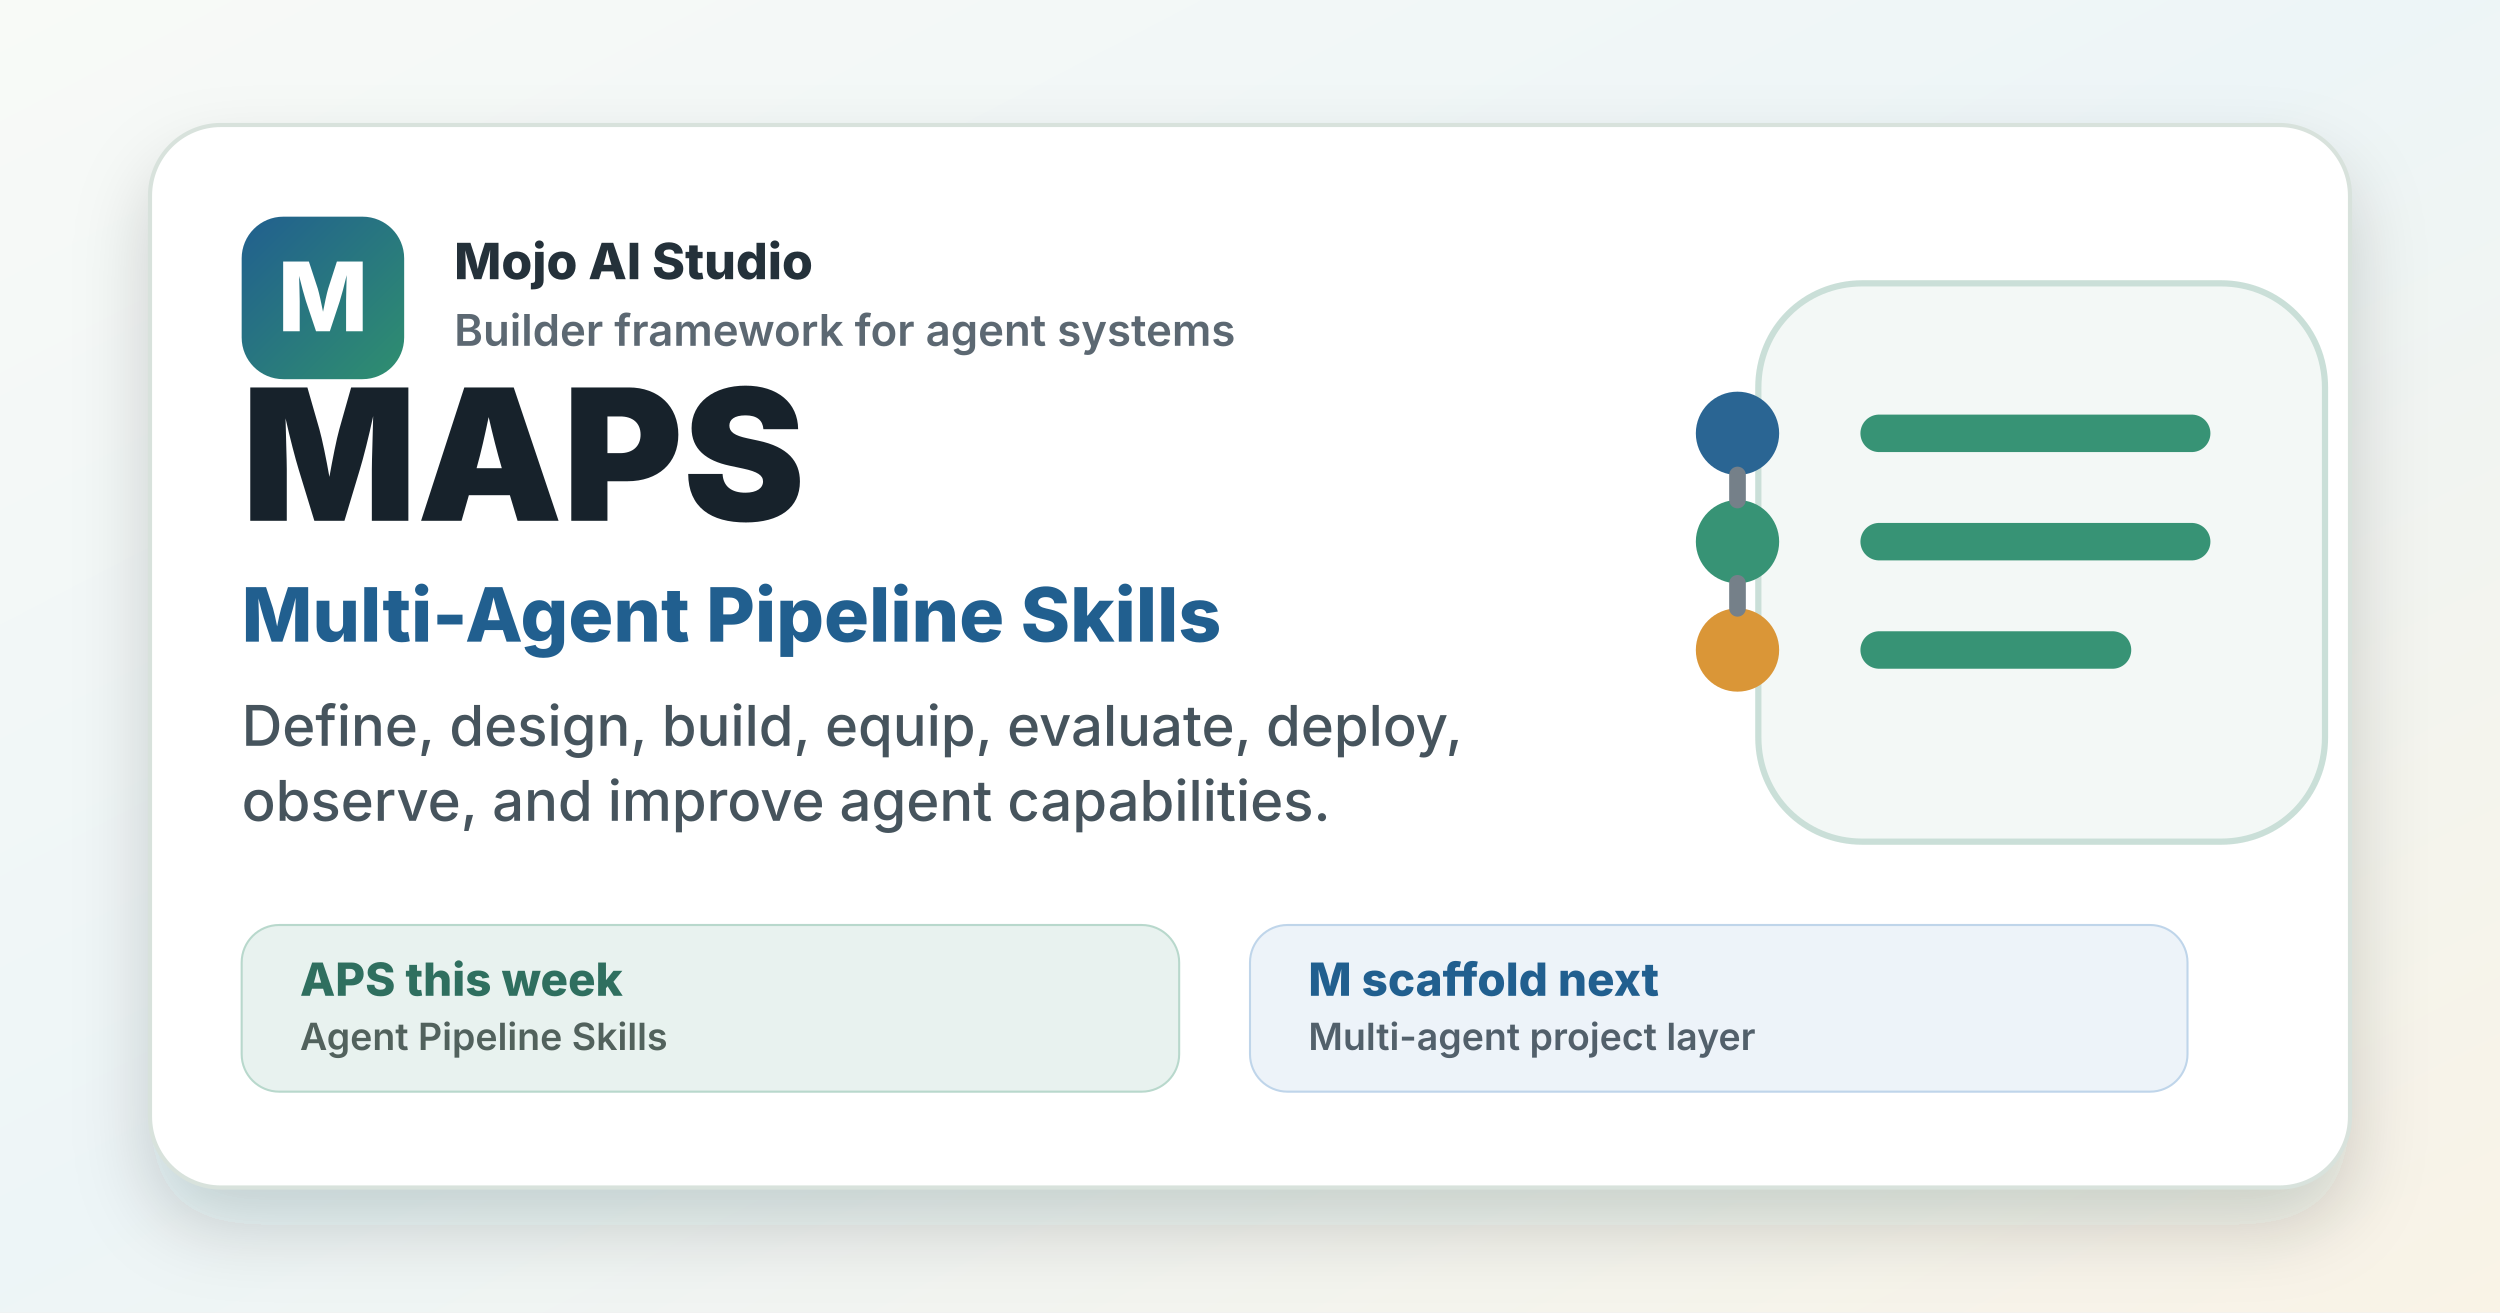
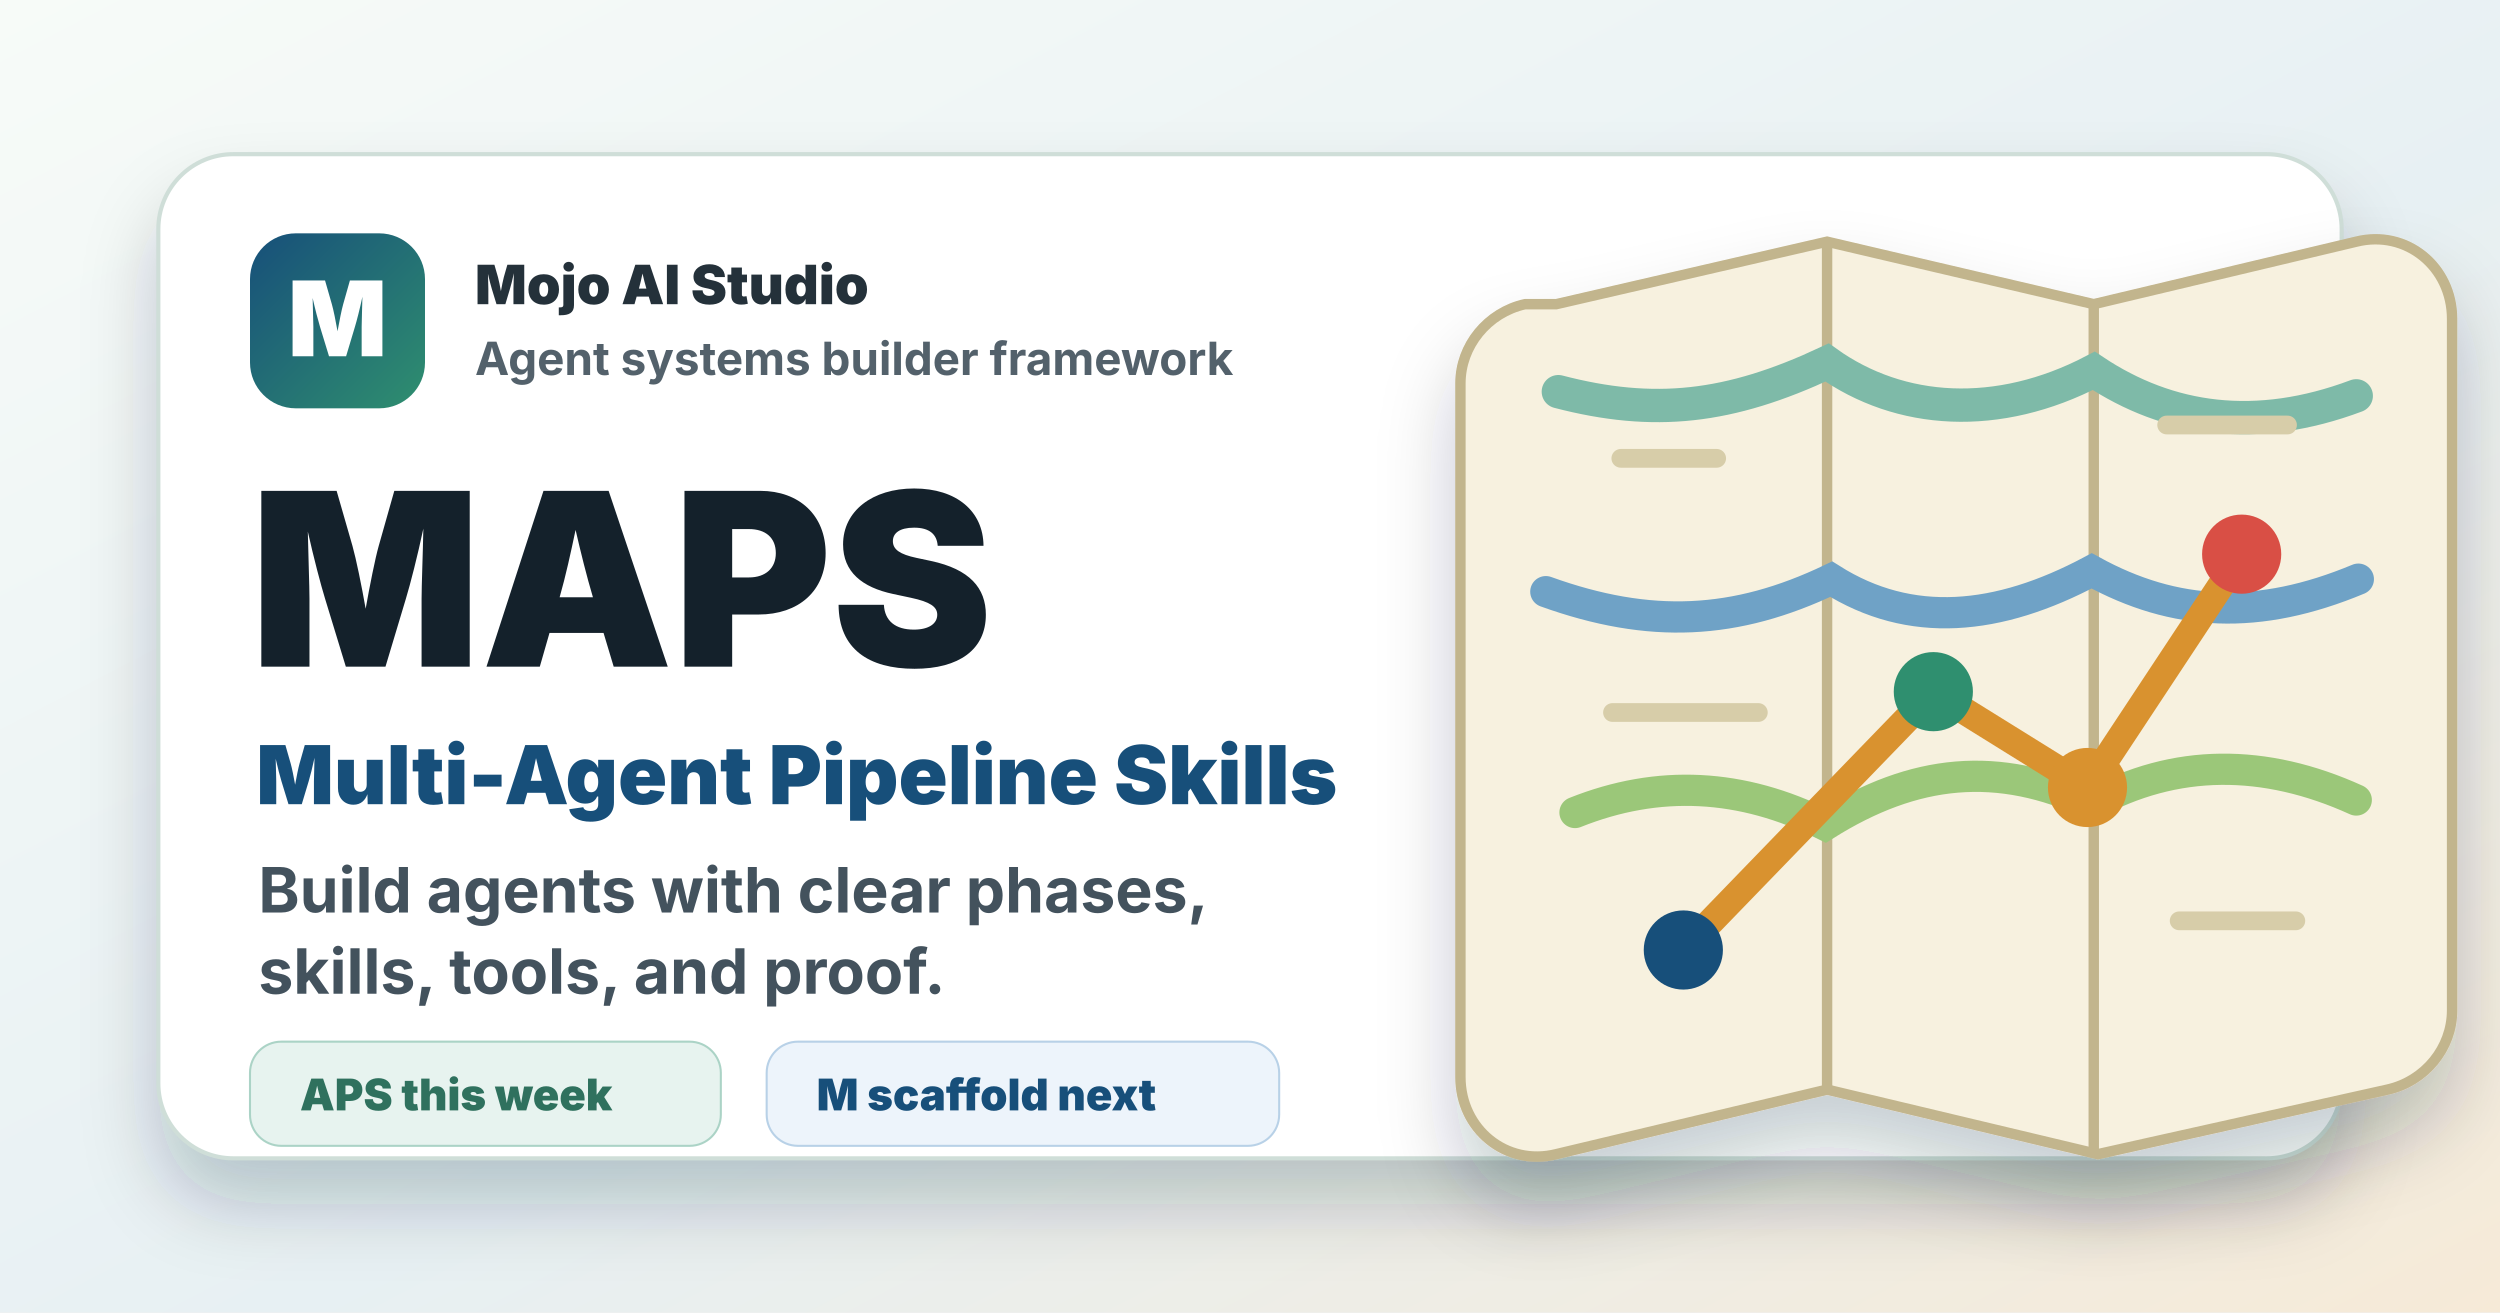
<svg xmlns="http://www.w3.org/2000/svg" width="1200" height="630" viewBox="0 0 1200 630" role="img" aria-labelledby="title desc">
  <defs>
-     <linearGradient id="bg" x1="0" y1="0" x2="1" y2="1">
-       <stop offset="0" stop-color="#f8faf7" />
-       <stop offset="0.48" stop-color="#edf5f7" />
-       <stop offset="1" stop-color="#f9f3e6" />
+     <linearGradient id="background" x1="0" y1="0" x2="1" y2="1">
+       <stop offset="0" stop-color="#f7fbf8" />
+       <stop offset="0.56" stop-color="#e7f0f3" />
+       <stop offset="1" stop-color="#f6ead7" />
    </linearGradient>
-     <linearGradient id="mbar" x1="0" y1="0" x2="1" y2="1">
-       <stop offset="0" stop-color="#215f8f" />
+     <linearGradient id="brand" x1="0" y1="0" x2="1" y2="1">
+       <stop offset="0" stop-color="#174f7a" />
      <stop offset="1" stop-color="#2f8f6f" />
    </linearGradient>
-     <filter id="softShadow" x="-20%" y="-20%" width="140%" height="140%">
-       <feDropShadow dx="0" dy="18" stdDeviation="18" flood-color="#14202c" flood-opacity="0.18" />
+     <filter id="shadow" x="-20%" y="-20%" width="140%" height="150%">
+       <feDropShadow dx="0" dy="22" stdDeviation="18" flood-color="#132235" flood-opacity="0.22" />
    </filter>
  </defs>
-   <rect width="1200" height="630" fill="url(#bg)" />
-   <rect x="72" y="60" width="1056" height="510" rx="34" fill="#ffffff" filter="url(#softShadow)" />
-   <rect x="72" y="60" width="1056" height="510" rx="34" fill="none" stroke="#d8e2dc" stroke-width="2" />
-   <g transform="translate(116 104)">
-     <rect x="0" y="0" width="78" height="78" rx="20" fill="url(#mbar)" />
-     <text x="39" y="55" text-anchor="middle" font-family="Inter, Arial, sans-serif" font-size="46" font-weight="800" fill="#ffffff">M</text>
-     <text x="102" y="30" font-family="Inter, Arial, sans-serif" font-size="24" font-weight="800" fill="#24313a">Mojo AI Studio</text>
-     <text x="102" y="62" font-family="Inter, Arial, sans-serif" font-size="21" font-weight="600" fill="#5c6872">Builder framework for agent systems</text>
+   <rect width="1200" height="630" fill="url(#background)" />
+   <g transform="translate(76 74)">
+     <rect width="1048" height="482" rx="36" fill="#ffffff" filter="url(#shadow)" />
+     <rect width="1048" height="482" rx="36" fill="none" stroke="#cfded8" stroke-width="2" />
  </g>
-   <g transform="translate(116 250)">
-     <text x="0" y="0" font-family="Inter, Arial, sans-serif" font-size="88" font-weight="900" fill="#17222b">MAPS</text>
-     <text x="0" y="58" font-family="Inter, Arial, sans-serif" font-size="36" font-weight="800" fill="#215f8f">Multi-Agent Pipeline Skills</text>
-     <text x="0" y="108" font-family="Inter, Arial, sans-serif" font-size="27" font-weight="500" fill="#46545d">Define, design, build, equip, evaluate, deploy,</text>
-     <text x="0" y="144" font-family="Inter, Arial, sans-serif" font-size="27" font-weight="500" fill="#46545d">observe, and improve agent capabilities.</text>
+   <g transform="translate(120 112)" font-family="Inter, Arial, sans-serif">
+     <rect x="0" y="0" width="84" height="84" rx="22" fill="url(#brand)" />
+     <text x="42" y="59" text-anchor="middle" font-size="50" font-weight="900" fill="#ffffff">M</text>
+     <text x="108" y="34" font-size="26" font-weight="850" fill="#24313a">Mojo AI Studio</text>
+     <text x="108" y="68" font-size="22" font-weight="650" fill="#53616b">Agent systems builder framework</text>
+     <text x="0" y="208" font-size="116" font-weight="950" fill="#14212b">MAPS</text>
+     <text x="3" y="274" font-size="39" font-weight="850" fill="#174f7a">Multi-Agent Pipeline Skills</text>
+     <text x="4" y="326" font-size="30" font-weight="650" fill="#43525d">Build agents with clear phases,</text>
+     <text x="4" y="365" font-size="30" font-weight="650" fill="#43525d">skills, tools, and proof.</text>
  </g>
-   <g transform="translate(116 444)" font-family="Inter, Arial, sans-serif">
-     <rect x="0" y="0" width="450" height="80" rx="18" fill="#e8f2ef" stroke="#b8d8cc" />
-     <text x="28" y="34" font-size="22" font-weight="800" fill="#2f6f5f">APS this week</text>
-     <text x="28" y="60" font-size="18" font-weight="600" fill="#52625d">Agent Pipeline Skills</text>
-     <rect x="484" y="0" width="450" height="80" rx="18" fill="#edf3f9" stroke="#bfd5ea" />
-     <text x="512" y="34" font-size="22" font-weight="800" fill="#215f8f">M scaffold next</text>
-     <text x="512" y="60" font-size="18" font-weight="600" fill="#52606b">Multi-agent project layer</text>
+   <g transform="translate(692 116)">
+     <path d="M55 30 185 0l128 30 126-30c24-6 46 12 46 37v332c0 18-13 34-31 38l-139 31-130-31-130 31c-24 6-46-12-46-37V68c0-18 13-34 31-38z" fill="#f7f1df" stroke="#c2b58d" stroke-width="5" filter="url(#shadow)" />
+     <path d="M185 0v407M313 30v408" stroke="#c2b58d" stroke-width="5" />
+     <path d="M56 72c46 12 82 8 129-14 35 25 82 28 128 4 36 24 78 30 126 12" fill="none" stroke="#7ebaa8" stroke-width="16" stroke-linecap="round" />
+     <path d="M50 168c50 18 91 16 137-6 38 24 80 20 125-4 40 22 80 24 128 4" fill="none" stroke="#6fa2c6" stroke-width="15" stroke-linecap="round" />
+     <path d="M64 274c40-16 80-14 120 6 43-27 83-31 128-10 40-22 83-22 127-2" fill="none" stroke="#9bc779" stroke-width="15" stroke-linecap="round" />
+     <path d="M116 340 236 216l74 46 74-112" fill="none" stroke="#d9922f" stroke-width="13" stroke-linecap="round" stroke-linejoin="round" />
+     <circle cx="116" cy="340" r="19" fill="#174f7a" />
+     <circle cx="236" cy="216" r="19" fill="#2f8f6f" />
+     <circle cx="310" cy="262" r="19" fill="#d9922f" />
+     <circle cx="384" cy="150" r="19" fill="#d94f45" />
+     <path d="M86 104h46M348 88h58M82 226h70M354 326h56" stroke="#d7cda9" stroke-width="9" stroke-linecap="round" />
  </g>
-   <g transform="translate(790 136)" opacity="0.96">
-     <path d="M104 0h172c28 0 50 22 50 50v168c0 28-22 50-50 50H104c-28 0-50-22-50-50V50c0-28 22-50 50-50z" fill="#f3f8f6" stroke="#c8ded6" stroke-width="3" />
-     <path d="M112 72h150M112 124h150M112 176h112" stroke="#2f8f6f" stroke-width="18" stroke-linecap="round" />
-     <circle cx="44" cy="72" r="20" fill="#215f8f" />
-     <circle cx="44" cy="124" r="20" fill="#2f8f6f" />
-     <circle cx="44" cy="176" r="20" fill="#d9922f" />
-     <path d="M44 92v12M44 144v12" stroke="#6f7b84" stroke-width="8" stroke-linecap="round" />
+   <g transform="translate(120 500)" font-family="Inter, Arial, sans-serif">
+     <rect x="0" y="0" width="226" height="50" rx="15" fill="#e7f3ef" stroke="#abd3c6" />
+     <text x="24" y="33" font-size="21" font-weight="850" fill="#2f715e">APS this week</text>
+     <rect x="248" y="0" width="246" height="50" rx="15" fill="#edf4fb" stroke="#b8d1e7" />
+     <text x="272" y="33" font-size="21" font-weight="850" fill="#174f7a">M scaffold next</text>
  </g>
</svg>
